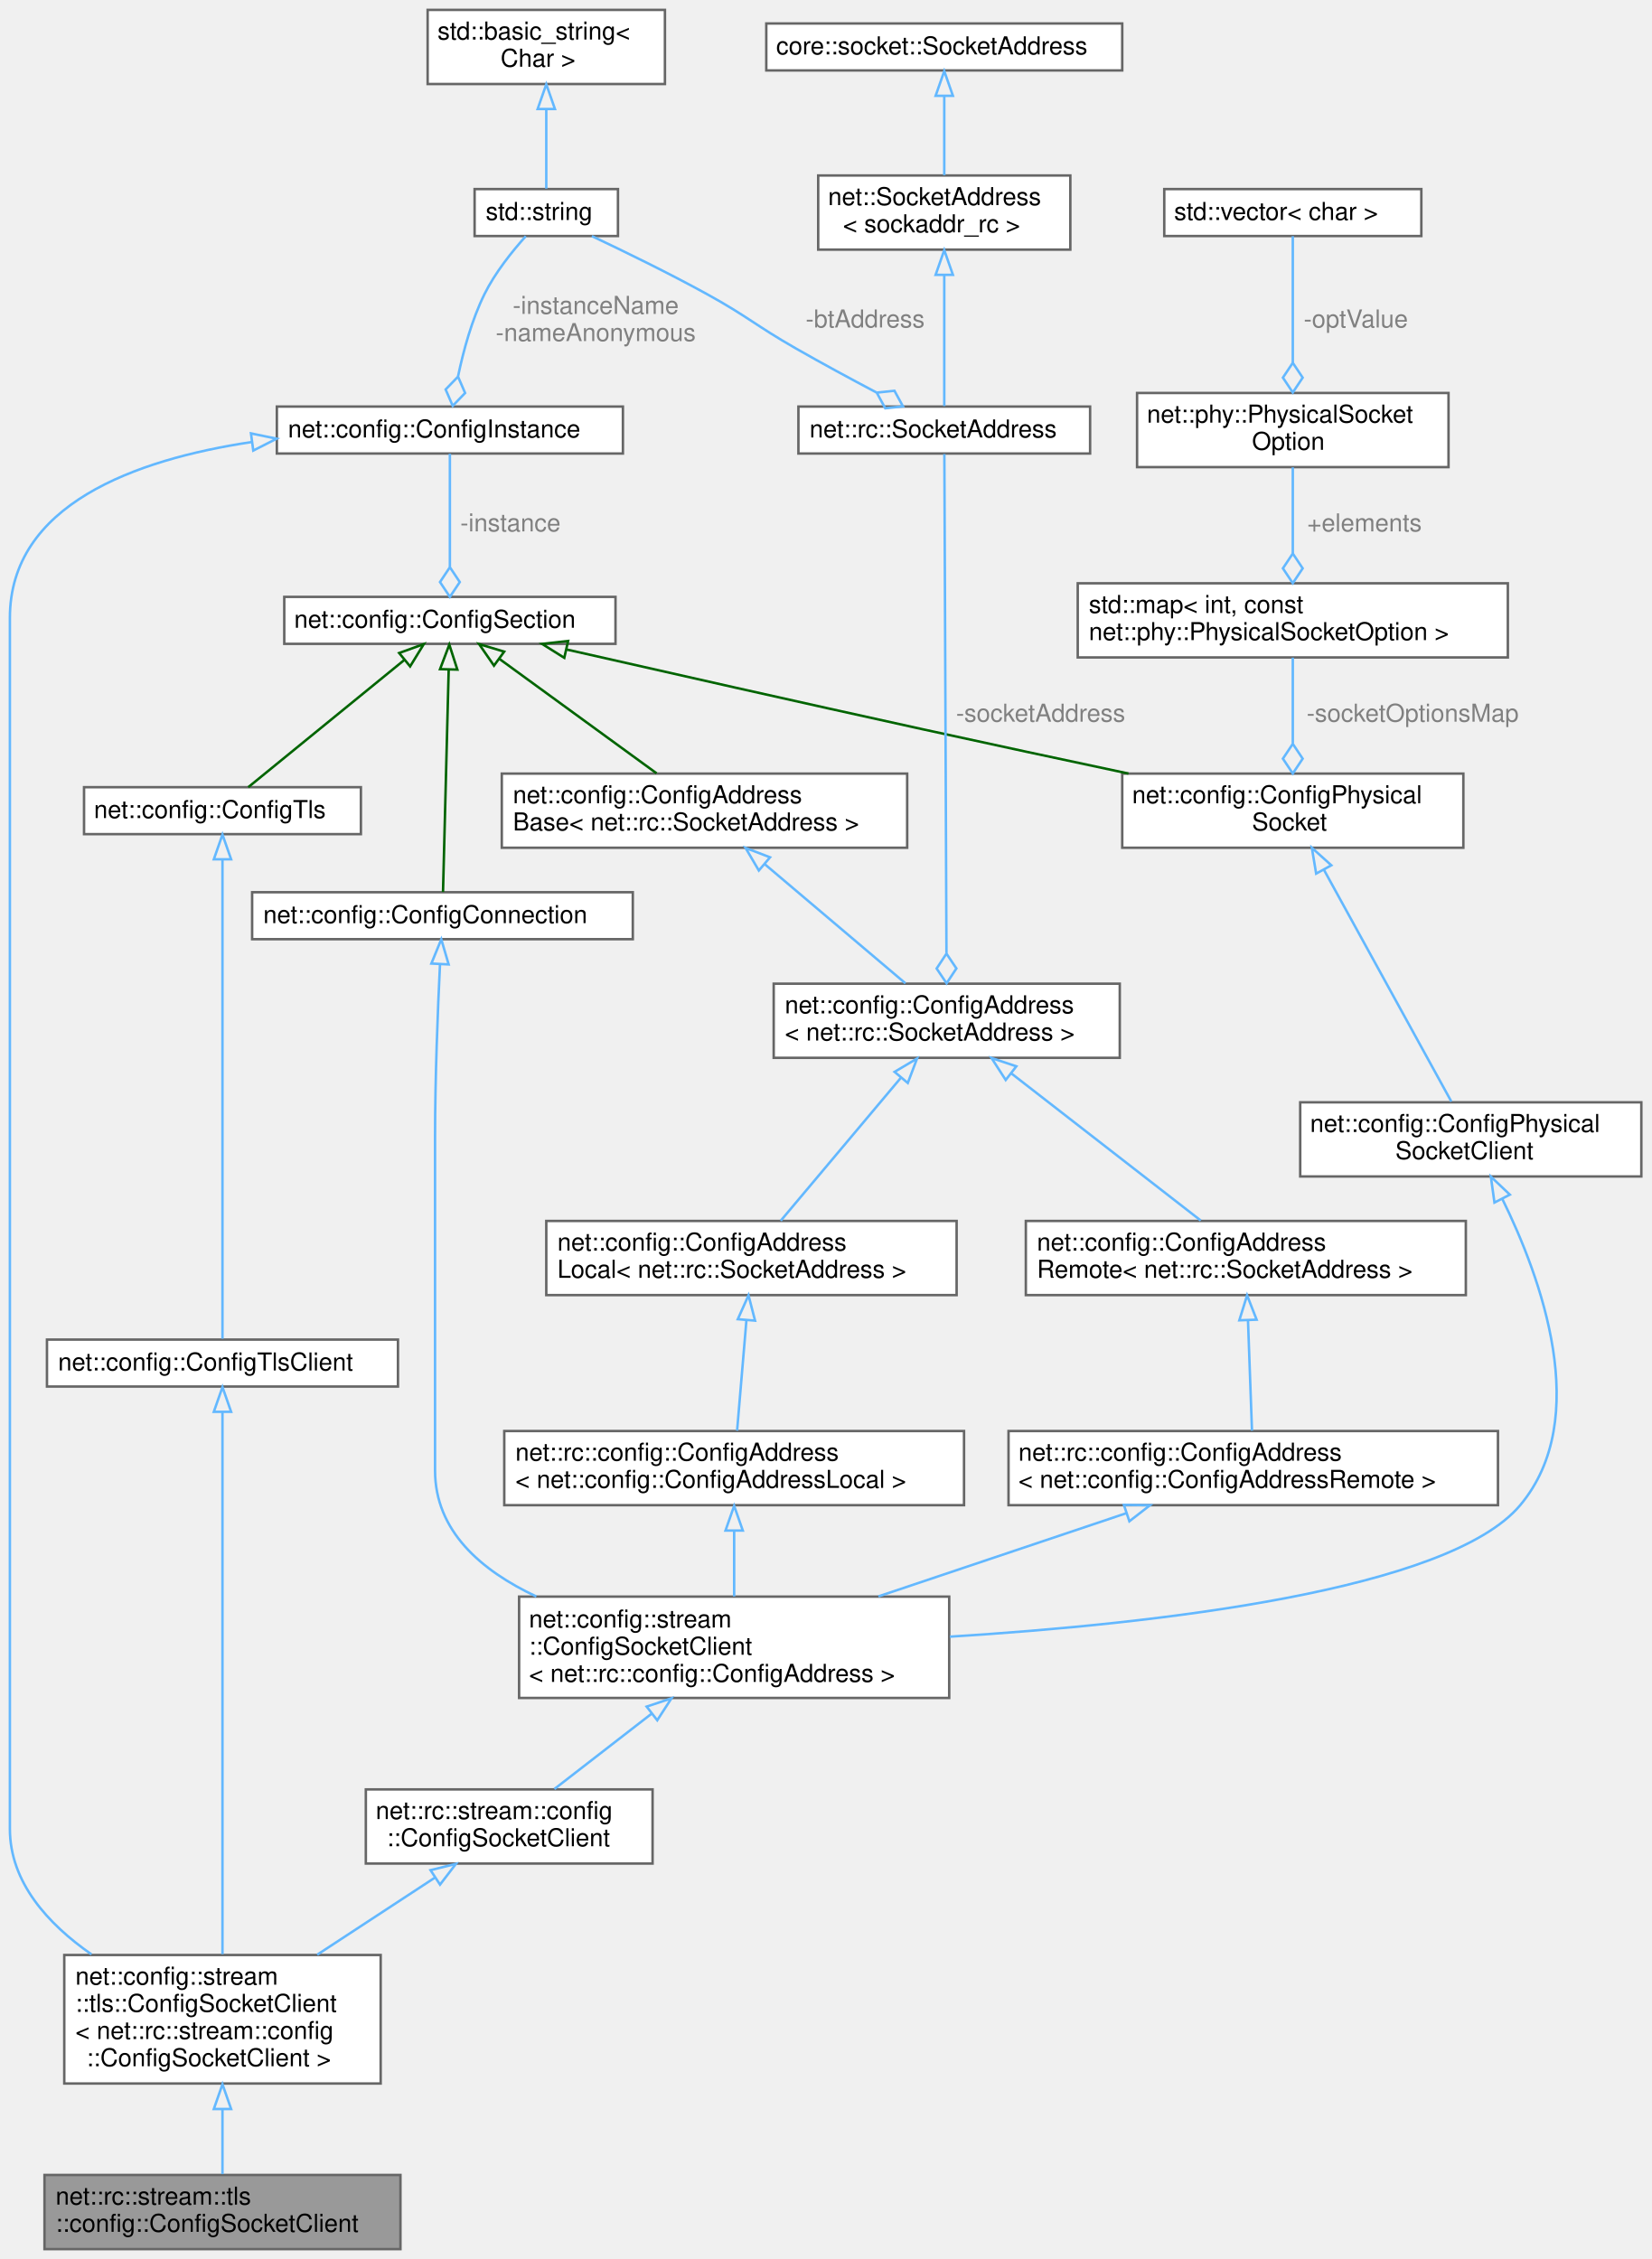
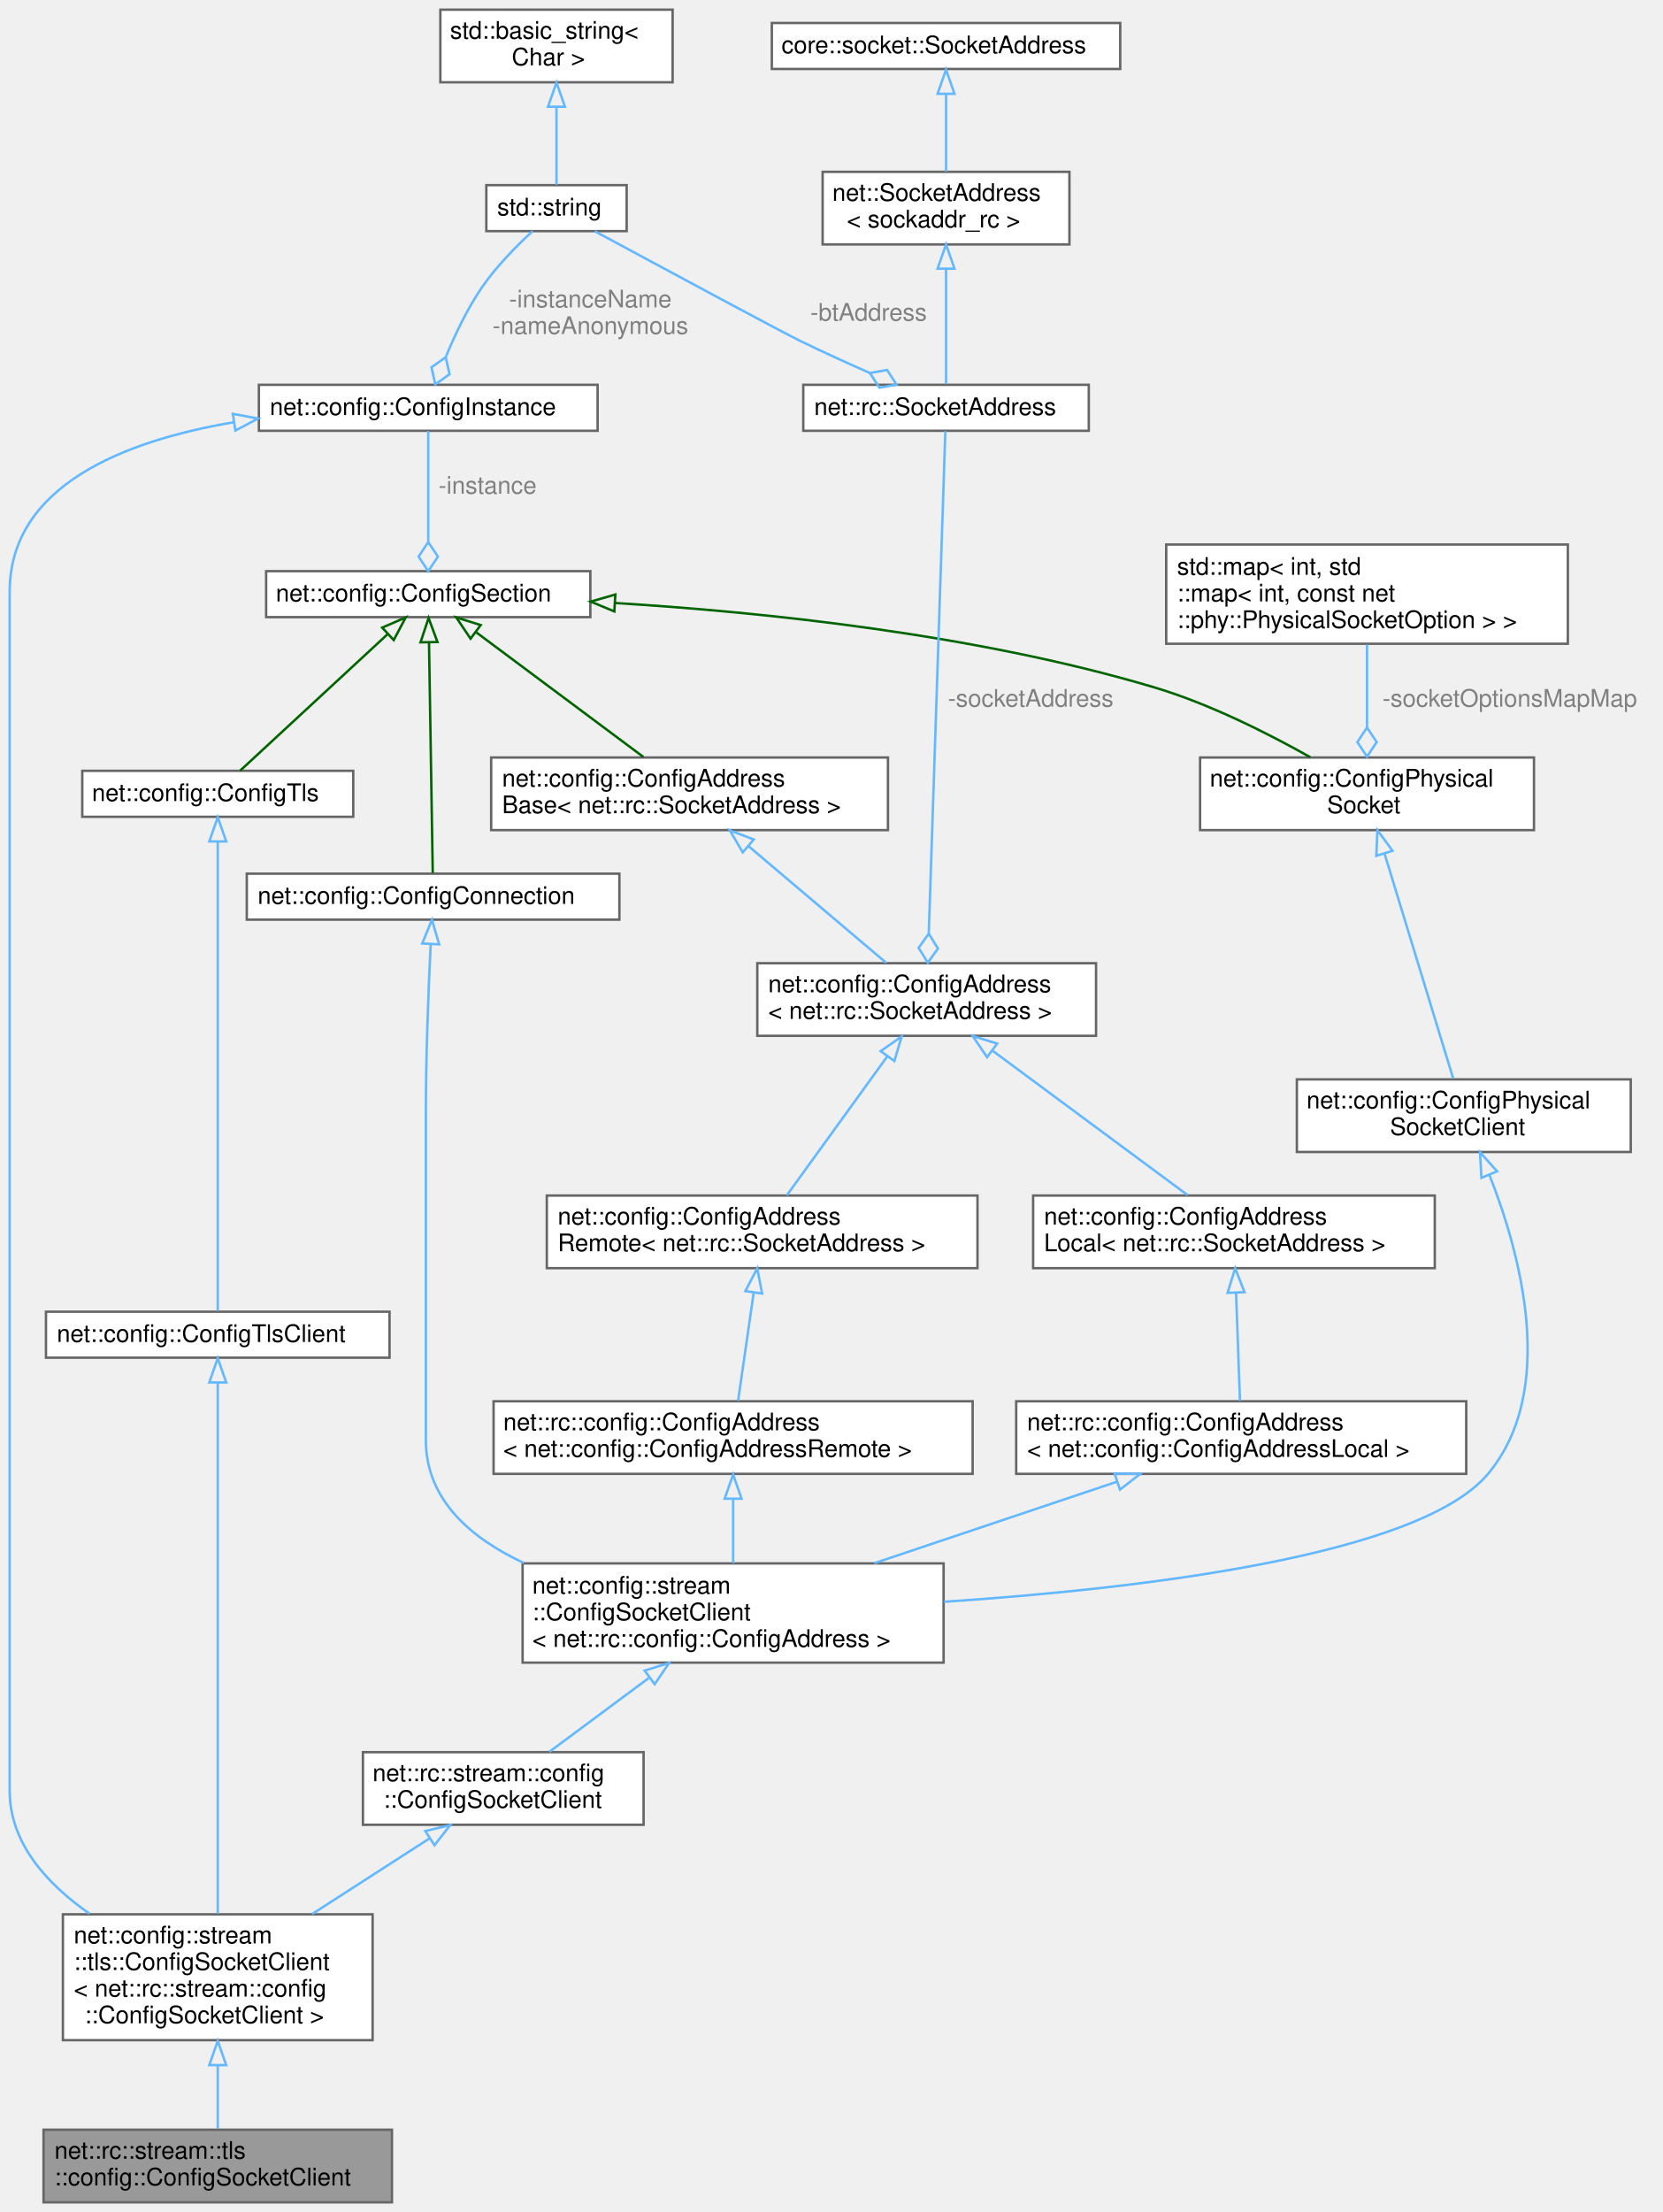
- <svg xmlns="http://www.w3.org/2000/svg" xmlns:xlink="http://www.w3.org/1999/xlink" width="668pt" height="914pt" viewBox="0.00 0.00 668.00 914.00">
+ <svg xmlns="http://www.w3.org/2000/svg" xmlns:xlink="http://www.w3.org/1999/xlink" width="687pt" height="914pt" viewBox="0.00 0.00 687.00 914.00">
  <g id="graph0" class="graph" transform="scale(1 1) rotate(0) translate(4 910)">
    <g id="Node000001" class="node">
      <g id="a_Node000001">
        <a xlink:title=" ">
          <polygon fill="#999999" stroke="transparent" points="158,-30 14,-30 14,0 158,0 158,-30" />
          <text text-anchor="start" x="18.5" y="-18" font-family="Helvetica,sans-Serif" font-size="10.00">net::rc::stream::tls</text>
          <text text-anchor="start" x="18.5" y="-7" font-family="Helvetica,sans-Serif" font-size="10.00">::config::ConfigSocketClient</text>
          <polygon fill="none" stroke="#666666" points="14,0 14,-30 158,-30 158,0 14,0" />
        </a>
      </g>
    </g>
    <g id="Node000002" class="node">
      <g id="a_Node000002">
        <a xlink:href="classnet_1_1config_1_1stream_1_1tls_1_1ConfigSocketClient.html" target="_top" xlink:title=" ">
          <polygon fill="white" stroke="transparent" points="150,-119 22,-119 22,-67 150,-67 150,-119" />
          <text text-anchor="start" x="26.5" y="-107" font-family="Helvetica,sans-Serif" font-size="10.00">net::config::stream</text>
          <text text-anchor="start" x="26.5" y="-96" font-family="Helvetica,sans-Serif" font-size="10.00">::tls::ConfigSocketClient</text>
          <text text-anchor="start" x="26.5" y="-85" font-family="Helvetica,sans-Serif" font-size="10.00">&lt; net::rc::stream::config</text>
          <text text-anchor="start" x="31" y="-74" font-family="Helvetica,sans-Serif" font-size="10.00">::ConfigSocketClient &gt;</text>
          <polygon fill="none" stroke="#666666" points="22,-67 22,-119 150,-119 150,-67 22,-67" />
        </a>
      </g>
    </g>
    <g id="edge1_Node000001_Node000002" class="edge">
      <g id="a_edge1_Node000001_Node000002">
        <a xlink:title=" ">
          <path fill="none" stroke="#63b8ff" d="M86,-56.46C86,-47.22 86,-37.78 86,-30.35" />
          <polygon fill="none" stroke="#63b8ff" points="82.5,-56.69 86,-66.69 89.5,-56.69 82.5,-56.69" />
        </a>
      </g>
    </g>
    <g id="Node000003" class="node">
      <g id="a_Node000003">
        <a xlink:href="classnet_1_1config_1_1ConfigInstance.html" target="_top" xlink:title=" ">
-           <polygon fill="white" stroke="transparent" points="248,-745.5 108,-745.5 108,-726.5 248,-726.5 248,-745.5" />
-           <text text-anchor="start" x="112.5" y="-733" font-family="Helvetica,sans-Serif" font-size="10.00">net::config::ConfigInstance</text>
-           <polygon fill="none" stroke="#666666" points="108,-726.5 108,-745.5 248,-745.5 248,-726.5 108,-726.5" />
+           <polygon fill="white" stroke="transparent" points="243,-751 103,-751 103,-732 243,-732 243,-751" />
+           <text text-anchor="start" x="107.5" y="-738.5" font-family="Helvetica,sans-Serif" font-size="10.00">net::config::ConfigInstance</text>
+           <polygon fill="none" stroke="#666666" points="103,-732 103,-751 243,-751 243,-732 103,-732" />
        </a>
      </g>
    </g>
    <g id="edge2_Node000002_Node000003" class="edge">
      <g id="a_edge2_Node000002_Node000003">
        <a xlink:title=" ">
-           <path fill="none" stroke="#63b8ff" d="M97.89,-731.16C50.63,-724.07 0,-705.79 0,-660 0,-660 0,-660 0,-170 0,-148.48 15.31,-131.59 33,-119.26" />
-           <polygon fill="none" stroke="#63b8ff" points="97.53,-734.64 107.91,-732.51 98.46,-727.7 97.53,-734.64" />
+           <path fill="none" stroke="#63b8ff" d="M92.74,-735.55C47.51,-727.9 0,-709.42 0,-665.5 0,-665.5 0,-665.5 0,-170 0,-148.48 15.31,-131.59 33,-119.26" />
+           <polygon fill="none" stroke="#63b8ff" points="92.22,-739.01 102.63,-737.06 93.28,-732.09 92.22,-739.01" />
        </a>
      </g>
    </g>
    <g id="Node000012" class="node">
      <g id="a_Node000012">
        <a xlink:href="classnet_1_1config_1_1ConfigSection.html" target="_top" xlink:title=" ">
-           <polygon fill="white" stroke="transparent" points="245,-668.5 111,-668.5 111,-649.5 245,-649.5 245,-668.5" />
-           <text text-anchor="start" x="115" y="-656" font-family="Helvetica,sans-Serif" font-size="10.00">net::config::ConfigSection</text>
-           <polygon fill="none" stroke="#666666" points="111,-649.5 111,-668.5 245,-668.5 245,-649.5 111,-649.5" />
+           <polygon fill="white" stroke="transparent" points="240,-674 106,-674 106,-655 240,-655 240,-674" />
+           <text text-anchor="start" x="110" y="-661.5" font-family="Helvetica,sans-Serif" font-size="10.00">net::config::ConfigSection</text>
+           <polygon fill="none" stroke="#666666" points="106,-655 106,-674 240,-674 240,-655 106,-655" />
        </a>
      </g>
    </g>
    <g id="edge12_Node000012_Node000003" class="edge">
      <g id="a_edge12_Node000012_Node000003">
        <a xlink:title=" ">
-           <path fill="none" stroke="#63b8ff" d="M178,-726.4C178,-715.32 178,-695.71 178,-680.66" />
-           <polygon fill="none" stroke="#63b8ff" points="178,-680.5 174,-674.5 178,-668.5 182,-674.5 178,-680.5" />
-         </a>
-       </g>
-       <text text-anchor="middle" x="202.5" y="-695" font-family="Helvetica,sans-Serif" font-size="10.00" fill="grey"> -instance</text>
+           <path fill="none" stroke="#63b8ff" d="M173,-731.9C173,-720.82 173,-701.21 173,-686.16" />
+           <polygon fill="none" stroke="#63b8ff" points="173,-686 169,-680 173,-674 177,-680 173,-686" />
+         </a>
+       </g>
+       <text text-anchor="middle" x="197.5" y="-706" font-family="Helvetica,sans-Serif" font-size="10.00" fill="grey"> -instance</text>
    </g>
    <g id="Node000004" class="node">
      <g id="a_Node000004">
        <a xlink:title=" ">
-           <polygon fill="white" stroke="transparent" points="246,-833.5 188,-833.5 188,-814.5 246,-814.5 246,-833.5" />
-           <text text-anchor="start" x="192.5" y="-821" font-family="Helvetica,sans-Serif" font-size="10.00">std::string</text>
-           <polygon fill="none" stroke="#666666" points="188,-814.5 188,-833.5 246,-833.5 246,-814.5 188,-814.5" />
+           <polygon fill="white" stroke="transparent" points="255,-833.5 197,-833.5 197,-814.5 255,-814.5 255,-833.5" />
+           <text text-anchor="start" x="201.5" y="-821" font-family="Helvetica,sans-Serif" font-size="10.00">std::string</text>
+           <polygon fill="none" stroke="#666666" points="197,-814.5 197,-833.5 255,-833.5 255,-814.5 197,-814.5" />
        </a>
      </g>
    </g>
    <g id="edge3_Node000003_Node000004" class="edge">
      <g id="a_edge3_Node000003_Node000004">
        <a xlink:title=" ">
-           <path fill="none" stroke="#63b8ff" d="M208.71,-814.43C203.23,-808.34 196.31,-799.72 192,-791 186.87,-780.61 183.48,-768.15 181.32,-757.81" />
-           <polygon fill="none" stroke="#63b8ff" points="181.29,-757.61 176.28,-752.42 179.15,-745.8 184.16,-750.99 181.29,-757.61" />
-         </a>
-       </g>
-       <text text-anchor="middle" x="237" y="-783" font-family="Helvetica,sans-Serif" font-size="10.00" fill="grey"> -instanceName</text>
-       <text text-anchor="middle" x="237" y="-772" font-family="Helvetica,sans-Serif" font-size="10.00" fill="grey">-nameAnonymous</text>
+           <path fill="none" stroke="#63b8ff" d="M216.14,-814.5C209.55,-808.43 201.01,-799.82 195,-791 189.06,-782.27 184.04,-771.68 180.3,-762.63" />
+           <polygon fill="none" stroke="#63b8ff" points="180.22,-762.4 174.33,-758.24 175.91,-751.2 181.8,-755.37 180.22,-762.4" />
+         </a>
+       </g>
+       <text text-anchor="middle" x="240" y="-783" font-family="Helvetica,sans-Serif" font-size="10.00" fill="grey"> -instanceName</text>
+       <text text-anchor="middle" x="240" y="-772" font-family="Helvetica,sans-Serif" font-size="10.00" fill="grey">-nameAnonymous</text>
    </g>
    <g id="Node000013" class="node">
      <g id="a_Node000013">
        <a xlink:href="classnet_1_1rc_1_1SocketAddress.html" target="_top" xlink:title=" ">
-           <polygon fill="white" stroke="transparent" points="437,-745.5 319,-745.5 319,-726.5 437,-726.5 437,-745.5" />
-           <text text-anchor="start" x="323.5" y="-733" font-family="Helvetica,sans-Serif" font-size="10.00">net::rc::SocketAddress</text>
-           <polygon fill="none" stroke="#666666" points="319,-726.5 319,-745.5 437,-745.5 437,-726.5 319,-726.5" />
+           <polygon fill="white" stroke="transparent" points="446,-751 328,-751 328,-732 446,-732 446,-751" />
+           <text text-anchor="start" x="332.5" y="-738.5" font-family="Helvetica,sans-Serif" font-size="10.00">net::rc::SocketAddress</text>
+           <polygon fill="none" stroke="#666666" points="328,-732 328,-751 446,-751 446,-732 328,-732" />
        </a>
      </g>
    </g>
    <g id="edge16_Node000013_Node000004" class="edge">
      <g id="a_edge16_Node000013_Node000004">
        <a xlink:title=" ">
-           <path fill="none" stroke="#63b8ff" d="M235.44,-814.47C248.58,-808.26 266.57,-799.49 282,-791 298.43,-781.96 301.72,-778.3 318,-769 328.5,-763 340.2,-756.68 350.47,-751.25" />
-           <polygon fill="none" stroke="#63b8ff" points="350.68,-751.14 354.13,-744.81 361.3,-745.57 357.85,-751.9 350.68,-751.14" />
-         </a>
-       </g>
-       <text text-anchor="middle" x="346" y="-777.5" font-family="Helvetica,sans-Serif" font-size="10.00" fill="grey"> -btAddress</text>
+           <path fill="none" stroke="#63b8ff" d="M241.81,-814.46C268.07,-800.3 318.6,-773.09 327,-769 336.14,-764.55 346.21,-759.97 355.44,-755.91" />
+           <polygon fill="none" stroke="#63b8ff" points="355.55,-755.86 359.45,-749.8 366.55,-751.08 362.64,-757.14 355.55,-755.86" />
+         </a>
+       </g>
+       <text text-anchor="middle" x="355" y="-777.5" font-family="Helvetica,sans-Serif" font-size="10.00" fill="grey"> -btAddress</text>
    </g>
    <g id="Node000005" class="node">
      <g id="a_Node000005">
        <a xlink:title=" ">
-           <polygon fill="white" stroke="transparent" points="265,-906 169,-906 169,-876 265,-876 265,-906" />
-           <text text-anchor="start" x="173" y="-894" font-family="Helvetica,sans-Serif" font-size="10.00">std::basic_string&lt;</text>
-           <text text-anchor="start" x="198.5" y="-883" font-family="Helvetica,sans-Serif" font-size="10.00"> Char &gt;</text>
-           <polygon fill="none" stroke="#666666" points="169,-876 169,-906 265,-906 265,-876 169,-876" />
+           <polygon fill="white" stroke="transparent" points="274,-906 178,-906 178,-876 274,-876 274,-906" />
+           <text text-anchor="start" x="182" y="-894" font-family="Helvetica,sans-Serif" font-size="10.00">std::basic_string&lt;</text>
+           <text text-anchor="start" x="207.5" y="-883" font-family="Helvetica,sans-Serif" font-size="10.00"> Char &gt;</text>
+           <polygon fill="none" stroke="#666666" points="178,-876 178,-906 274,-906 274,-876 178,-876" />
        </a>
      </g>
    </g>
    <g id="edge4_Node000004_Node000005" class="edge">
      <g id="a_edge4_Node000004_Node000005">
        <a xlink:title=" ">
-           <path fill="none" stroke="#63b8ff" d="M217,-865.75C217,-854.52 217,-841.88 217,-833.69" />
-           <polygon fill="none" stroke="#63b8ff" points="213.5,-865.9 217,-875.9 220.5,-865.9 213.5,-865.9" />
+           <path fill="none" stroke="#63b8ff" d="M226,-865.75C226,-854.52 226,-841.88 226,-833.69" />
+           <polygon fill="none" stroke="#63b8ff" points="222.5,-865.9 226,-875.9 229.5,-865.9 222.5,-865.9" />
        </a>
      </g>
    </g>
    <g id="Node000006" class="node">
      <g id="a_Node000006">
        <a xlink:href="classnet_1_1rc_1_1stream_1_1config_1_1ConfigSocketClient.html" target="_top" xlink:title=" ">
-           <polygon fill="white" stroke="transparent" points="260,-186 144,-186 144,-156 260,-156 260,-186" />
-           <text text-anchor="start" x="148" y="-174" font-family="Helvetica,sans-Serif" font-size="10.00">net::rc::stream::config</text>
-           <text text-anchor="start" x="152.5" y="-163" font-family="Helvetica,sans-Serif" font-size="10.00">::ConfigSocketClient</text>
-           <polygon fill="none" stroke="#666666" points="144,-156 144,-186 260,-186 260,-156 144,-156" />
+           <polygon fill="white" stroke="transparent" points="262,-186 146,-186 146,-156 262,-156 262,-186" />
+           <text text-anchor="start" x="150" y="-174" font-family="Helvetica,sans-Serif" font-size="10.00">net::rc::stream::config</text>
+           <text text-anchor="start" x="154.5" y="-163" font-family="Helvetica,sans-Serif" font-size="10.00">::ConfigSocketClient</text>
+           <polygon fill="none" stroke="#666666" points="146,-156 146,-186 262,-186 262,-156 146,-156" />
        </a>
      </g>
    </g>
    <g id="edge5_Node000002_Node000006" class="edge">
      <g id="a_edge5_Node000002_Node000006">
        <a xlink:title=" ">
-           <path fill="none" stroke="#63b8ff" d="M171.86,-150.25C157.35,-140.74 139.78,-129.24 124.33,-119.12" />
-           <polygon fill="none" stroke="#63b8ff" points="170.17,-153.33 180.45,-155.88 174.01,-147.48 170.17,-153.33" />
+           <path fill="none" stroke="#63b8ff" d="M173.34,-150.25C158.58,-140.74 140.71,-129.24 125,-119.12" />
+           <polygon fill="none" stroke="#63b8ff" points="171.78,-153.41 182.08,-155.88 175.57,-147.53 171.78,-153.41" />
        </a>
      </g>
    </g>
    <g id="Node000007" class="node">
      <g id="a_Node000007">
        <a xlink:href="classnet_1_1config_1_1stream_1_1ConfigSocketClient.html" target="_top" xlink:title=" ">
-           <polygon fill="white" stroke="transparent" points="380,-264 206,-264 206,-223 380,-223 380,-264" />
-           <text text-anchor="start" x="210" y="-251.5" font-family="Helvetica,sans-Serif" font-size="10.00">net::config::stream</text>
-           <text text-anchor="start" x="210" y="-240.5" font-family="Helvetica,sans-Serif" font-size="10.00">::ConfigSocketClient</text>
-           <text text-anchor="start" x="210" y="-229.5" font-family="Helvetica,sans-Serif" font-size="10.00">&lt; net::rc::config::ConfigAddress &gt;</text>
-           <polygon fill="none" stroke="#666666" points="206,-223 206,-264 380,-264 380,-223 206,-223" />
+           <polygon fill="white" stroke="transparent" points="386,-264 212,-264 212,-223 386,-223 386,-264" />
+           <text text-anchor="start" x="216" y="-251.5" font-family="Helvetica,sans-Serif" font-size="10.00">net::config::stream</text>
+           <text text-anchor="start" x="216" y="-240.5" font-family="Helvetica,sans-Serif" font-size="10.00">::ConfigSocketClient</text>
+           <text text-anchor="start" x="216" y="-229.5" font-family="Helvetica,sans-Serif" font-size="10.00">&lt; net::rc::config::ConfigAddress &gt;</text>
+           <polygon fill="none" stroke="#666666" points="212,-223 212,-264 386,-264 386,-223 212,-223" />
        </a>
      </g>
    </g>
    <g id="edge6_Node000006_Node000007" class="edge">
      <g id="a_edge6_Node000006_Node000007">
        <a xlink:title=" ">
-           <path fill="none" stroke="#63b8ff" d="M259.61,-216.64C246.33,-206.34 231.55,-194.89 220.29,-186.17" />
-           <polygon fill="none" stroke="#63b8ff" points="257.6,-219.5 267.65,-222.86 261.89,-213.97 257.6,-219.5" />
+           <path fill="none" stroke="#63b8ff" d="M264.15,-216.64C250.27,-206.34 234.85,-194.89 223.09,-186.17" />
+           <polygon fill="none" stroke="#63b8ff" points="262.42,-219.71 272.54,-222.86 266.59,-214.09 262.42,-219.71" />
        </a>
      </g>
    </g>
    <g id="Node000008" class="node">
      <g id="a_Node000008">
        <a xlink:href="classnet_1_1rc_1_1config_1_1ConfigAddress.html" target="_top" xlink:title=" ">
-           <polygon fill="white" stroke="transparent" points="602,-331 404,-331 404,-301 602,-301 602,-331" />
-           <text text-anchor="start" x="408" y="-319" font-family="Helvetica,sans-Serif" font-size="10.00">net::rc::config::ConfigAddress</text>
-           <text text-anchor="start" x="408" y="-308" font-family="Helvetica,sans-Serif" font-size="10.00">&lt; net::config::ConfigAddressRemote &gt;</text>
-           <polygon fill="none" stroke="#666666" points="404,-301 404,-331 602,-331 602,-301 404,-301" />
+           <polygon fill="white" stroke="transparent" points="398,-331 200,-331 200,-301 398,-301 398,-331" />
+           <text text-anchor="start" x="204" y="-319" font-family="Helvetica,sans-Serif" font-size="10.00">net::rc::config::ConfigAddress</text>
+           <text text-anchor="start" x="204" y="-308" font-family="Helvetica,sans-Serif" font-size="10.00">&lt; net::config::ConfigAddressRemote &gt;</text>
+           <polygon fill="none" stroke="#666666" points="200,-301 200,-331 398,-331 398,-301 200,-301" />
        </a>
      </g>
    </g>
    <g id="edge7_Node000007_Node000008" class="edge">
      <g id="a_edge7_Node000007_Node000008">
        <a xlink:title=" ">
-           <path fill="none" stroke="#63b8ff" d="M451.72,-297.78C421.38,-287.6 382.86,-274.67 351.36,-264.09" />
-           <polygon fill="none" stroke="#63b8ff" points="450.67,-301.12 461.26,-300.99 452.89,-294.49 450.67,-301.12" />
+           <path fill="none" stroke="#63b8ff" d="M299,-290.48C299,-281.85 299,-272.26 299,-264.09" />
+           <polygon fill="none" stroke="#63b8ff" points="295.5,-290.73 299,-300.73 302.5,-290.73 295.5,-290.73" />
        </a>
      </g>
    </g>
    <g id="Node000009" class="node">
      <g id="a_Node000009">
        <a xlink:href="classnet_1_1config_1_1ConfigAddressRemote.html" target="_top" xlink:title=" ">
-           <polygon fill="white" stroke="transparent" points="589,-416 411,-416 411,-386 589,-386 589,-416" />
-           <text text-anchor="start" x="415.5" y="-404" font-family="Helvetica,sans-Serif" font-size="10.00">net::config::ConfigAddress</text>
-           <text text-anchor="start" x="415.5" y="-393" font-family="Helvetica,sans-Serif" font-size="10.00">Remote&lt; net::rc::SocketAddress &gt;</text>
-           <polygon fill="none" stroke="#666666" points="411,-386 411,-416 589,-416 589,-386 411,-386" />
+           <polygon fill="white" stroke="transparent" points="400,-416 222,-416 222,-386 400,-386 400,-416" />
+           <text text-anchor="start" x="226.5" y="-404" font-family="Helvetica,sans-Serif" font-size="10.00">net::config::ConfigAddress</text>
+           <text text-anchor="start" x="226.5" y="-393" font-family="Helvetica,sans-Serif" font-size="10.00">Remote&lt; net::rc::SocketAddress &gt;</text>
+           <polygon fill="none" stroke="#666666" points="222,-386 222,-416 400,-416 400,-386 222,-386" />
        </a>
      </g>
    </g>
    <g id="edge8_Node000008_Node000009" class="edge">
      <g id="a_edge8_Node000008_Node000009">
        <a xlink:title=" ">
-           <path fill="none" stroke="#63b8ff" d="M500.88,-375.66C501.4,-361.19 502.05,-343.33 502.49,-331.15" />
-           <polygon fill="none" stroke="#63b8ff" points="497.37,-375.8 500.51,-385.92 504.37,-376.05 497.37,-375.8" />
+           <path fill="none" stroke="#63b8ff" d="M307.48,-375.66C305.39,-361.19 302.81,-343.33 301.05,-331.15" />
+           <polygon fill="none" stroke="#63b8ff" points="304.07,-376.52 308.96,-385.92 311,-375.52 304.07,-376.52" />
        </a>
      </g>
    </g>
    <g id="Node000010" class="node">
      <g id="a_Node000010">
        <a xlink:href="classnet_1_1config_1_1ConfigAddress.html" target="_top" xlink:title=" ">
          <polygon fill="white" stroke="transparent" points="449,-512 309,-512 309,-482 449,-482 449,-512" />
          <text text-anchor="start" x="313.5" y="-500" font-family="Helvetica,sans-Serif" font-size="10.00">net::config::ConfigAddress</text>
          <text text-anchor="start" x="313.5" y="-489" font-family="Helvetica,sans-Serif" font-size="10.00">&lt; net::rc::SocketAddress &gt;</text>
          <polygon fill="none" stroke="#666666" points="309,-482 309,-512 449,-512 449,-482 309,-482" />
        </a>
      </g>
    </g>
    <g id="edge9_Node000009_Node000010" class="edge">
      <g id="a_edge9_Node000009_Node000010">
        <a xlink:title=" ">
-           <path fill="none" stroke="#63b8ff" d="M405.14,-475.69C428.26,-457.73 461.39,-431.99 481.76,-416.17" />
-           <polygon fill="none" stroke="#63b8ff" points="402.86,-473.03 397.11,-481.93 407.16,-478.56 402.86,-473.03" />
+           <path fill="none" stroke="#63b8ff" d="M362.77,-473.56C349.86,-455.72 332.2,-431.3 321.2,-416.1" />
+           <polygon fill="none" stroke="#63b8ff" points="359.98,-475.67 368.67,-481.72 365.65,-471.57 359.98,-475.67" />
        </a>
      </g>
    </g>
    <g id="Node000017" class="node">
      <g id="a_Node000017">
        <a xlink:href="classnet_1_1config_1_1ConfigAddressLocal.html" target="_top" xlink:title=" ">
-           <polygon fill="white" stroke="transparent" points="383,-416 217,-416 217,-386 383,-386 383,-416" />
-           <text text-anchor="start" x="221.5" y="-404" font-family="Helvetica,sans-Serif" font-size="10.00">net::config::ConfigAddress</text>
-           <text text-anchor="start" x="221.5" y="-393" font-family="Helvetica,sans-Serif" font-size="10.00">Local&lt; net::rc::SocketAddress &gt;</text>
-           <polygon fill="none" stroke="#666666" points="217,-386 217,-416 383,-416 383,-386 217,-386" />
+           <polygon fill="white" stroke="transparent" points="589,-416 423,-416 423,-386 589,-386 589,-416" />
+           <text text-anchor="start" x="427.5" y="-404" font-family="Helvetica,sans-Serif" font-size="10.00">net::config::ConfigAddress</text>
+           <text text-anchor="start" x="427.5" y="-393" font-family="Helvetica,sans-Serif" font-size="10.00">Local&lt; net::rc::SocketAddress &gt;</text>
+           <polygon fill="none" stroke="#666666" points="423,-386 423,-416 589,-416 589,-386 423,-386" />
        </a>
      </g>
    </g>
    <g id="edge19_Node000017_Node000010" class="edge">
      <g id="a_edge19_Node000017_Node000010">
        <a xlink:title=" ">
-           <path fill="none" stroke="#63b8ff" d="M360.55,-474.05C345.52,-456.16 324.74,-431.44 311.85,-416.1" />
-           <polygon fill="none" stroke="#63b8ff" points="357.89,-476.32 367,-481.72 363.25,-471.82 357.89,-476.32" />
+           <path fill="none" stroke="#63b8ff" d="M406.11,-475.93C430.39,-457.96 465.39,-432.06 486.86,-416.17" />
+           <polygon fill="none" stroke="#63b8ff" points="403.97,-473.16 398.01,-481.93 408.13,-478.79 403.97,-473.16" />
        </a>
      </g>
    </g>
    <g id="Node000011" class="node">
      <g id="a_Node000011">
        <a xlink:href="classnet_1_1config_1_1ConfigAddressBase.html" target="_top" xlink:title=" ">
          <polygon fill="white" stroke="transparent" points="363,-597 199,-597 199,-567 363,-567 363,-597" />
          <text text-anchor="start" x="203.5" y="-585" font-family="Helvetica,sans-Serif" font-size="10.00">net::config::ConfigAddress</text>
          <text text-anchor="start" x="203.5" y="-574" font-family="Helvetica,sans-Serif" font-size="10.00">Base&lt; net::rc::SocketAddress &gt;</text>
          <polygon fill="none" stroke="#666666" points="199,-567 199,-597 363,-597 363,-567 199,-567" />
        </a>
      </g>
    </g>
    <g id="edge10_Node000010_Node000011" class="edge">
      <g id="a_edge10_Node000010_Node000011">
        <a xlink:title=" ">
          <path fill="none" stroke="#63b8ff" d="M305.31,-560.41C323.06,-545.38 346.64,-525.41 362.29,-512.15" />
          <polygon fill="none" stroke="#63b8ff" points="302.99,-557.79 297.62,-566.92 307.52,-563.13 302.99,-557.79" />
        </a>
      </g>
    </g>
    <g id="edge11_Node000011_Node000012" class="edge">
      <g id="a_edge11_Node000011_Node000012">
        <a xlink:title=" ">
-           <path fill="none" stroke="darkgreen" d="M198.06,-643.39C216.44,-630.01 243.46,-610.33 261.62,-597.11" />
-           <polygon fill="none" stroke="darkgreen" points="195.84,-640.68 189.82,-649.4 199.96,-646.34 195.84,-640.68" />
+           <path fill="none" stroke="darkgreen" d="M192.8,-648.74C212.5,-634.06 242.49,-611.7 261.92,-597.22" />
+           <polygon fill="none" stroke="darkgreen" points="190.48,-646.1 184.56,-654.89 194.67,-651.72 190.48,-646.1" />
        </a>
      </g>
    </g>
    <g id="Node000018" class="node">
      <g id="a_Node000018">
        <a xlink:href="classnet_1_1config_1_1ConfigConnection.html" target="_top" xlink:title=" ">
          <polygon fill="white" stroke="transparent" points="252,-549 98,-549 98,-530 252,-530 252,-549" />
          <text text-anchor="start" x="102.5" y="-536.5" font-family="Helvetica,sans-Serif" font-size="10.00">net::config::ConfigConnection</text>
          <polygon fill="none" stroke="#666666" points="98,-530 98,-549 252,-549 252,-530 98,-530" />
        </a>
      </g>
    </g>
    <g id="edge21_Node000018_Node000012" class="edge">
      <g id="a_edge21_Node000018_Node000012">
        <a xlink:title=" ">
-           <path fill="none" stroke="darkgreen" d="M177.52,-639.13C176.86,-613.29 175.7,-567.98 175.22,-549.11" />
-           <polygon fill="none" stroke="darkgreen" points="174.02,-639.26 177.77,-649.17 181.02,-639.08 174.02,-639.26" />
+           <path fill="none" stroke="darkgreen" d="M173.31,-644.54C173.75,-617.52 174.54,-569.05 174.86,-549.27" />
+           <polygon fill="none" stroke="darkgreen" points="169.81,-644.6 173.14,-654.65 176.81,-644.71 169.81,-644.6" />
        </a>
      </g>
    </g>
    <g id="Node000020" class="node">
      <g id="a_Node000020">
        <a xlink:href="classnet_1_1config_1_1ConfigPhysicalSocket.html" target="_top" xlink:title=" ">
-           <polygon fill="white" stroke="transparent" points="588,-597 450,-597 450,-567 588,-567 588,-597" />
-           <text text-anchor="start" x="454" y="-585" font-family="Helvetica,sans-Serif" font-size="10.00">net::config::ConfigPhysical</text>
-           <text text-anchor="start" x="502.5" y="-574" font-family="Helvetica,sans-Serif" font-size="10.00">Socket</text>
-           <polygon fill="none" stroke="#666666" points="450,-567 450,-597 588,-597 588,-567 450,-567" />
+           <polygon fill="white" stroke="transparent" points="630,-597 492,-597 492,-567 630,-567 630,-597" />
+           <text text-anchor="start" x="496" y="-585" font-family="Helvetica,sans-Serif" font-size="10.00">net::config::ConfigPhysical</text>
+           <text text-anchor="start" x="544.5" y="-574" font-family="Helvetica,sans-Serif" font-size="10.00">Socket</text>
+           <polygon fill="none" stroke="#666666" points="492,-567 492,-597 630,-597 630,-567 492,-567" />
        </a>
      </g>
    </g>
    <g id="edge24_Node000020_Node000012" class="edge">
      <g id="a_edge24_Node000020_Node000012">
        <a xlink:title=" ">
-           <path fill="none" stroke="darkgreen" d="M225.23,-647.21C263.86,-638.43 319.93,-625.76 369,-615 396.31,-609.01 426.45,-602.55 452.51,-597.02" />
-           <polygon fill="none" stroke="darkgreen" points="224.28,-643.84 215.3,-649.47 225.83,-650.66 224.28,-643.84" />
-         </a>
-       </g>
-     </g>
-     <g id="Node000025" class="node">
-       <g id="a_Node000025">
+           <path fill="none" stroke="darkgreen" d="M250.14,-660.84C311.6,-657.07 399.26,-647.96 473,-626 495.98,-619.16 520.34,-606.81 537.59,-597.09" />
+           <polygon fill="none" stroke="darkgreen" points="249.91,-657.35 240.13,-661.42 250.32,-664.34 249.91,-657.35" />
+         </a>
+       </g>
+     </g>
+     <g id="Node000023" class="node">
+       <g id="a_Node000023">
        <a xlink:href="classnet_1_1config_1_1ConfigTls.html" target="_top" xlink:title=" ">
          <polygon fill="white" stroke="transparent" points="142,-591.5 30,-591.5 30,-572.5 142,-572.5 142,-591.5" />
          <text text-anchor="start" x="34" y="-579" font-family="Helvetica,sans-Serif" font-size="10.00">net::config::ConfigTls</text>
          <polygon fill="none" stroke="#666666" points="30,-572.5 30,-591.5 142,-591.5 142,-572.5 30,-572.5" />
        </a>
      </g>
    </g>
-     <g id="edge30_Node000025_Node000012" class="edge">
-       <g id="a_edge30_Node000025_Node000012">
-         <a xlink:title=" ">
-           <path fill="none" stroke="darkgreen" d="M159.51,-642.93C140.56,-627.48 111.75,-603.99 96.43,-591.5" />
-           <polygon fill="none" stroke="darkgreen" points="157.48,-645.79 167.45,-649.4 161.91,-640.37 157.48,-645.79" />
+     <g id="edge28_Node000023_Node000012" class="edge">
+       <g id="a_edge28_Node000023_Node000012">
+         <a xlink:title=" ">
+           <path fill="none" stroke="darkgreen" d="M156.14,-647.9C137.97,-631.09 109.72,-604.95 95.24,-591.55" />
+           <polygon fill="none" stroke="darkgreen" points="153.97,-650.66 163.69,-654.89 158.73,-645.52 153.97,-650.66" />
        </a>
      </g>
    </g>
    <g id="edge13_Node000010_Node000013" class="edge">
      <g id="a_edge13_Node000010_Node000013">
        <a xlink:title=" ">
-           <path fill="none" stroke="#63b8ff" d="M378.04,-726.28C378.17,-693.56 378.67,-577.19 378.89,-524.39" />
-           <polygon fill="none" stroke="#63b8ff" points="378.89,-524.15 374.91,-518.13 378.94,-512.15 382.91,-518.16 378.89,-524.15" />
-         </a>
-       </g>
-       <text text-anchor="middle" x="417" y="-618" font-family="Helvetica,sans-Serif" font-size="10.00" fill="grey"> -socketAddress</text>
+           <path fill="none" stroke="#63b8ff" d="M386.72,-731.87C385.62,-698.66 381.65,-578.27 379.87,-524.39" />
+           <polygon fill="none" stroke="#63b8ff" points="379.86,-524.21 375.67,-518.35 379.47,-512.22 383.66,-518.08 379.86,-524.21" />
+         </a>
+       </g>
+       <text text-anchor="middle" x="422" y="-618" font-family="Helvetica,sans-Serif" font-size="10.00" fill="grey"> -socketAddress</text>
    </g>
    <g id="Node000014" class="node">
      <g id="a_Node000014">
        <a xlink:href="classnet_1_1SocketAddress.html" target="_top" xlink:title=" ">
-           <polygon fill="white" stroke="transparent" points="429,-839 327,-839 327,-809 429,-809 429,-839" />
-           <text text-anchor="start" x="331" y="-827" font-family="Helvetica,sans-Serif" font-size="10.00">net::SocketAddress</text>
-           <text text-anchor="start" x="337" y="-816" font-family="Helvetica,sans-Serif" font-size="10.00">&lt; sockaddr_rc &gt;</text>
-           <polygon fill="none" stroke="#666666" points="327,-809 327,-839 429,-839 429,-809 327,-809" />
+           <polygon fill="white" stroke="transparent" points="438,-839 336,-839 336,-809 438,-809 438,-839" />
+           <text text-anchor="start" x="340" y="-827" font-family="Helvetica,sans-Serif" font-size="10.00">net::SocketAddress</text>
+           <text text-anchor="start" x="346" y="-816" font-family="Helvetica,sans-Serif" font-size="10.00">&lt; sockaddr_rc &gt;</text>
+           <polygon fill="none" stroke="#666666" points="336,-809 336,-839 438,-839 438,-809 336,-809" />
        </a>
      </g>
    </g>
    <g id="edge14_Node000013_Node000014" class="edge">
      <g id="a_edge14_Node000013_Node000014">
        <a xlink:title=" ">
-           <path fill="none" stroke="#63b8ff" d="M378,-798.59C378,-780.9 378,-758 378,-745.71" />
-           <polygon fill="none" stroke="#63b8ff" points="374.5,-798.8 378,-808.8 381.5,-798.8 374.5,-798.8" />
+           <path fill="none" stroke="#63b8ff" d="M387,-798.7C387,-782.7 387,-762.7 387,-751.38" />
+           <polygon fill="none" stroke="#63b8ff" points="383.5,-798.98 387,-808.98 390.5,-798.98 383.5,-798.98" />
        </a>
      </g>
    </g>
    <g id="Node000015" class="node">
      <g id="a_Node000015">
        <a xlink:href="classcore_1_1socket_1_1SocketAddress.html" target="_top" xlink:title=" ">
-           <polygon fill="white" stroke="transparent" points="450,-900.5 306,-900.5 306,-881.5 450,-881.5 450,-900.5" />
-           <text text-anchor="start" x="310" y="-888" font-family="Helvetica,sans-Serif" font-size="10.00">core::socket::SocketAddress</text>
-           <polygon fill="none" stroke="#666666" points="306,-881.5 306,-900.5 450,-900.5 450,-881.5 306,-881.5" />
+           <polygon fill="white" stroke="transparent" points="459,-900.5 315,-900.5 315,-881.5 459,-881.5 459,-900.5" />
+           <text text-anchor="start" x="319" y="-888" font-family="Helvetica,sans-Serif" font-size="10.00">core::socket::SocketAddress</text>
+           <polygon fill="none" stroke="#666666" points="315,-881.5 315,-900.5 459,-900.5 459,-881.5 315,-881.5" />
        </a>
      </g>
    </g>
    <g id="edge15_Node000014_Node000015" class="edge">
      <g id="a_edge15_Node000014_Node000015">
        <a xlink:title=" ">
-           <path fill="none" stroke="#63b8ff" d="M378,-870.91C378,-860.72 378,-848.4 378,-839.09" />
-           <polygon fill="none" stroke="#63b8ff" points="374.5,-871.23 378,-881.23 381.5,-871.23 374.5,-871.23" />
+           <path fill="none" stroke="#63b8ff" d="M387,-870.91C387,-860.72 387,-848.4 387,-839.09" />
+           <polygon fill="none" stroke="#63b8ff" points="383.5,-871.23 387,-881.23 390.5,-871.23 383.5,-871.23" />
        </a>
      </g>
    </g>
    <g id="Node000016" class="node">
      <g id="a_Node000016">
        <a xlink:href="classnet_1_1rc_1_1config_1_1ConfigAddress.html" target="_top" xlink:title=" ">
-           <polygon fill="white" stroke="transparent" points="386,-331 200,-331 200,-301 386,-301 386,-331" />
-           <text text-anchor="start" x="204.5" y="-319" font-family="Helvetica,sans-Serif" font-size="10.00">net::rc::config::ConfigAddress</text>
-           <text text-anchor="start" x="204.5" y="-308" font-family="Helvetica,sans-Serif" font-size="10.00">&lt; net::config::ConfigAddressLocal &gt;</text>
-           <polygon fill="none" stroke="#666666" points="200,-301 200,-331 386,-331 386,-301 200,-301" />
+           <polygon fill="white" stroke="transparent" points="602,-331 416,-331 416,-301 602,-301 602,-331" />
+           <text text-anchor="start" x="420.5" y="-319" font-family="Helvetica,sans-Serif" font-size="10.00">net::rc::config::ConfigAddress</text>
+           <text text-anchor="start" x="420.5" y="-308" font-family="Helvetica,sans-Serif" font-size="10.00">&lt; net::config::ConfigAddressLocal &gt;</text>
+           <polygon fill="none" stroke="#666666" points="416,-301 416,-331 602,-331 602,-301 416,-301" />
        </a>
      </g>
    </g>
    <g id="edge17_Node000007_Node000016" class="edge">
      <g id="a_edge17_Node000007_Node000016">
        <a xlink:title=" ">
-           <path fill="none" stroke="#63b8ff" d="M293,-290.48C293,-281.85 293,-272.26 293,-264.09" />
-           <polygon fill="none" stroke="#63b8ff" points="289.5,-290.73 293,-300.73 296.5,-290.73 289.5,-290.73" />
+           <path fill="none" stroke="#63b8ff" d="M457.72,-297.78C427.38,-287.6 388.86,-274.67 357.36,-264.09" />
+           <polygon fill="none" stroke="#63b8ff" points="456.67,-301.12 467.26,-300.99 458.89,-294.49 456.67,-301.12" />
        </a>
      </g>
    </g>
    <g id="edge18_Node000016_Node000017" class="edge">
      <g id="a_edge18_Node000016_Node000017">
        <a xlink:title=" ">
-           <path fill="none" stroke="#63b8ff" d="M297.95,-375.66C296.73,-361.19 295.22,-343.33 294.19,-331.15" />
-           <polygon fill="none" stroke="#63b8ff" points="294.48,-376.25 298.81,-385.92 301.46,-375.66 294.48,-376.25" />
+           <path fill="none" stroke="#63b8ff" d="M506.88,-375.66C507.4,-361.19 508.05,-343.33 508.49,-331.15" />
+           <polygon fill="none" stroke="#63b8ff" points="503.37,-375.8 506.51,-385.92 510.37,-376.05 503.37,-375.8" />
        </a>
      </g>
    </g>
    <g id="edge20_Node000007_Node000018" class="edge">
      <g id="a_edge20_Node000007_Node000018">
        <a xlink:title=" ">
-           <path fill="none" stroke="#63b8ff" d="M174,-519.75C173.12,-501.84 172,-474.09 172,-450 172,-450 172,-450 172,-315 172,-290.69 190.46,-274.61 212.97,-264.05" />
+           <path fill="none" stroke="#63b8ff" d="M174,-519.75C173.12,-501.84 172,-474.09 172,-450 172,-450 172,-450 172,-315 172,-290.66 190.05,-274.66 212.53,-264.16" />
          <polygon fill="none" stroke="#63b8ff" points="170.51,-520.15 174.52,-529.96 177.5,-519.79 170.51,-520.15" />
        </a>
      </g>
    </g>
    <g id="Node000019" class="node">
      <g id="a_Node000019">
        <a xlink:href="classnet_1_1config_1_1ConfigPhysicalSocketClient.html" target="_top" xlink:title=" ">
-           <polygon fill="white" stroke="transparent" points="660,-464 522,-464 522,-434 660,-434 660,-464" />
-           <text text-anchor="start" x="526" y="-452" font-family="Helvetica,sans-Serif" font-size="10.00">net::config::ConfigPhysical</text>
-           <text text-anchor="start" x="560.5" y="-441" font-family="Helvetica,sans-Serif" font-size="10.00">SocketClient</text>
-           <polygon fill="none" stroke="#666666" points="522,-434 522,-464 660,-464 660,-434 522,-434" />
+           <polygon fill="white" stroke="transparent" points="670,-464 532,-464 532,-434 670,-434 670,-464" />
+           <text text-anchor="start" x="536" y="-452" font-family="Helvetica,sans-Serif" font-size="10.00">net::config::ConfigPhysical</text>
+           <text text-anchor="start" x="570.5" y="-441" font-family="Helvetica,sans-Serif" font-size="10.00">SocketClient</text>
+           <polygon fill="none" stroke="#666666" points="532,-434 532,-464 670,-464 670,-434 532,-434" />
        </a>
      </g>
    </g>
    <g id="edge22_Node000007_Node000019" class="edge">
      <g id="a_edge22_Node000007_Node000019">
        <a xlink:title=" ">
-           <path fill="none" stroke="#63b8ff" d="M603.74,-424.96C619.36,-393.24 640.38,-336.06 611,-301 582.05,-266.46 464.07,-253.02 380.29,-247.8" />
-           <polygon fill="none" stroke="#63b8ff" points="600.58,-423.44 599.12,-433.94 606.81,-426.64 600.58,-423.44" />
+           <path fill="none" stroke="#63b8ff" d="M611.59,-424.5C624.16,-392.63 640,-335.72 611,-301 582.81,-267.25 468.31,-253.62 386.19,-248.14" />
+           <polygon fill="none" stroke="#63b8ff" points="608.29,-423.32 607.69,-433.9 614.75,-426.01 608.29,-423.32" />
        </a>
      </g>
    </g>
    <g id="edge23_Node000019_Node000020" class="edge">
      <g id="a_edge23_Node000019_Node000020">
        <a xlink:title=" ">
-           <path fill="none" stroke="#63b8ff" d="M531.53,-558.2C546.39,-531.17 570.7,-486.94 583.13,-464.32" />
-           <polygon fill="none" stroke="#63b8ff" points="528.45,-556.53 526.71,-566.98 534.59,-559.9 528.45,-556.53" />
+           <path fill="none" stroke="#63b8ff" d="M568.29,-557.13C576.57,-530.01 589.81,-486.65 596.63,-464.32" />
+           <polygon fill="none" stroke="#63b8ff" points="564.85,-556.39 565.28,-566.98 571.55,-558.44 564.85,-556.39" />
        </a>
      </g>
    </g>
    <g id="Node000021" class="node">
      <g id="a_Node000021">
        <a xlink:title=" ">
-           <polygon fill="white" stroke="transparent" points="606,-674 432,-674 432,-644 606,-644 606,-674" />
-           <text text-anchor="start" x="436.5" y="-662" font-family="Helvetica,sans-Serif" font-size="10.00">std::map&lt; int, const</text>
-           <text text-anchor="start" x="436.5" y="-651" font-family="Helvetica,sans-Serif" font-size="10.00"> net::phy::PhysicalSocketOption &gt;</text>
-           <polygon fill="none" stroke="#666666" points="432,-644 432,-674 606,-674 606,-644 432,-644" />
+           <polygon fill="white" stroke="transparent" points="644,-685 478,-685 478,-644 644,-644 644,-685" />
+           <text text-anchor="start" x="482.5" y="-672.5" font-family="Helvetica,sans-Serif" font-size="10.00">std::map&lt; int, std</text>
+           <text text-anchor="start" x="482.5" y="-661.5" font-family="Helvetica,sans-Serif" font-size="10.00">::map&lt; int, const net</text>
+           <text text-anchor="start" x="482.5" y="-650.5" font-family="Helvetica,sans-Serif" font-size="10.00">::phy::PhysicalSocketOption &gt; &gt;</text>
+           <polygon fill="none" stroke="#666666" points="478,-644 478,-685 644,-685 644,-644 478,-644" />
        </a>
      </g>
    </g>
    <g id="edge25_Node000020_Node000021" class="edge">
      <g id="a_edge25_Node000020_Node000021">
        <a xlink:title=" ">
-           <path fill="none" stroke="#63b8ff" d="M519,-643.89C519,-634.15 519,-620.9 519,-609.25" />
-           <polygon fill="none" stroke="#63b8ff" points="519,-609.04 515,-603.04 519,-597.04 523,-603.04 519,-609.04" />
-         </a>
-       </g>
-       <text text-anchor="middle" x="567.5" y="-618" font-family="Helvetica,sans-Serif" font-size="10.00" fill="grey"> -socketOptionsMap</text>
+           <path fill="none" stroke="#63b8ff" d="M561,-643.6C561,-633.29 561,-620.57 561,-609.45" />
+           <polygon fill="none" stroke="#63b8ff" points="561,-609.37 557,-603.37 561,-597.37 565,-603.37 561,-609.37" />
+         </a>
+       </g>
+       <text text-anchor="middle" x="620" y="-618" font-family="Helvetica,sans-Serif" font-size="10.00" fill="grey"> -socketOptionsMapMap</text>
    </g>
    <g id="Node000022" class="node">
      <g id="a_Node000022">
-         <a xlink:href="classnet_1_1phy_1_1PhysicalSocketOption.html" target="_top" xlink:title=" ">
-           <polygon fill="white" stroke="transparent" points="582,-751 456,-751 456,-721 582,-721 582,-751" />
-           <text text-anchor="start" x="460" y="-739" font-family="Helvetica,sans-Serif" font-size="10.00">net::phy::PhysicalSocket</text>
-           <text text-anchor="start" x="502.5" y="-728" font-family="Helvetica,sans-Serif" font-size="10.00">Option</text>
-           <polygon fill="none" stroke="#666666" points="456,-721 456,-751 582,-751 582,-721 456,-721" />
-         </a>
-       </g>
-     </g>
-     <g id="edge26_Node000021_Node000022" class="edge">
-       <g id="a_edge26_Node000021_Node000022">
-         <a xlink:title=" ">
-           <path fill="none" stroke="#63b8ff" d="M519,-720.89C519,-711.15 519,-697.9 519,-686.25" />
-           <polygon fill="none" stroke="#63b8ff" points="519,-686.04 515,-680.04 519,-674.04 523,-680.04 519,-686.04" />
-         </a>
-       </g>
-       <text text-anchor="middle" x="548" y="-695" font-family="Helvetica,sans-Serif" font-size="10.00" fill="grey"> +elements</text>
-     </g>
-     <g id="Node000023" class="node">
-       <g id="a_Node000023">
-         <a xlink:title=" ">
-           <polygon fill="white" stroke="transparent" points="571,-833.5 467,-833.5 467,-814.5 571,-814.5 571,-833.5" />
-           <text text-anchor="start" x="471" y="-821" font-family="Helvetica,sans-Serif" font-size="10.00">std::vector&lt; char &gt;</text>
-           <polygon fill="none" stroke="#666666" points="467,-814.5 467,-833.5 571,-833.5 571,-814.5 467,-814.5" />
-         </a>
-       </g>
-     </g>
-     <g id="edge27_Node000022_Node000023" class="edge">
-       <g id="a_edge27_Node000022_Node000023">
-         <a xlink:title=" ">
-           <path fill="none" stroke="#63b8ff" d="M519,-814.44C519,-802.6 519,-780.71 519,-763.21" />
-           <polygon fill="none" stroke="#63b8ff" points="519,-763.2 515,-757.2 519,-751.2 523,-757.2 519,-763.2" />
-         </a>
-       </g>
-       <text text-anchor="middle" x="544.5" y="-777.5" font-family="Helvetica,sans-Serif" font-size="10.00" fill="grey"> -optValue</text>
-     </g>
-     <g id="Node000024" class="node">
-       <g id="a_Node000024">
        <a xlink:href="classnet_1_1config_1_1ConfigTlsClient.html" target="_top" xlink:title=" ">
          <polygon fill="white" stroke="transparent" points="157,-368 15,-368 15,-349 157,-349 157,-368" />
          <text text-anchor="start" x="19.5" y="-355.5" font-family="Helvetica,sans-Serif" font-size="10.00">net::config::ConfigTlsClient</text>
          <polygon fill="none" stroke="#666666" points="15,-349 15,-368 157,-368 157,-349 15,-349" />
        </a>
      </g>
    </g>
-     <g id="edge28_Node000002_Node000024" class="edge">
-       <g id="a_edge28_Node000002_Node000024">
+     <g id="edge26_Node000002_Node000022" class="edge">
+       <g id="a_edge26_Node000002_Node000022">
        <a xlink:title=" ">
          <path fill="none" stroke="#63b8ff" d="M86,-338.71C86,-323.64 86,-301.96 86,-283 86,-283 86,-283 86,-170 86,-153.11 86,-134.11 86,-119.33" />
          <polygon fill="none" stroke="#63b8ff" points="82.5,-338.78 86,-348.78 89.5,-338.78 82.5,-338.78" />
        </a>
      </g>
    </g>
-     <g id="edge29_Node000024_Node000025" class="edge">
-       <g id="a_edge29_Node000024_Node000025">
+     <g id="edge27_Node000022_Node000023" class="edge">
+       <g id="a_edge27_Node000022_Node000023">
        <a xlink:title=" ">
          <path fill="none" stroke="#63b8ff" d="M86,-562.05C86,-516.3 86,-401.19 86,-368.36" />
          <polygon fill="none" stroke="#63b8ff" points="82.5,-562.32 86,-572.32 89.5,-562.32 82.5,-562.32" />
        </a>
      </g>
    </g>
  </g>
</svg>
